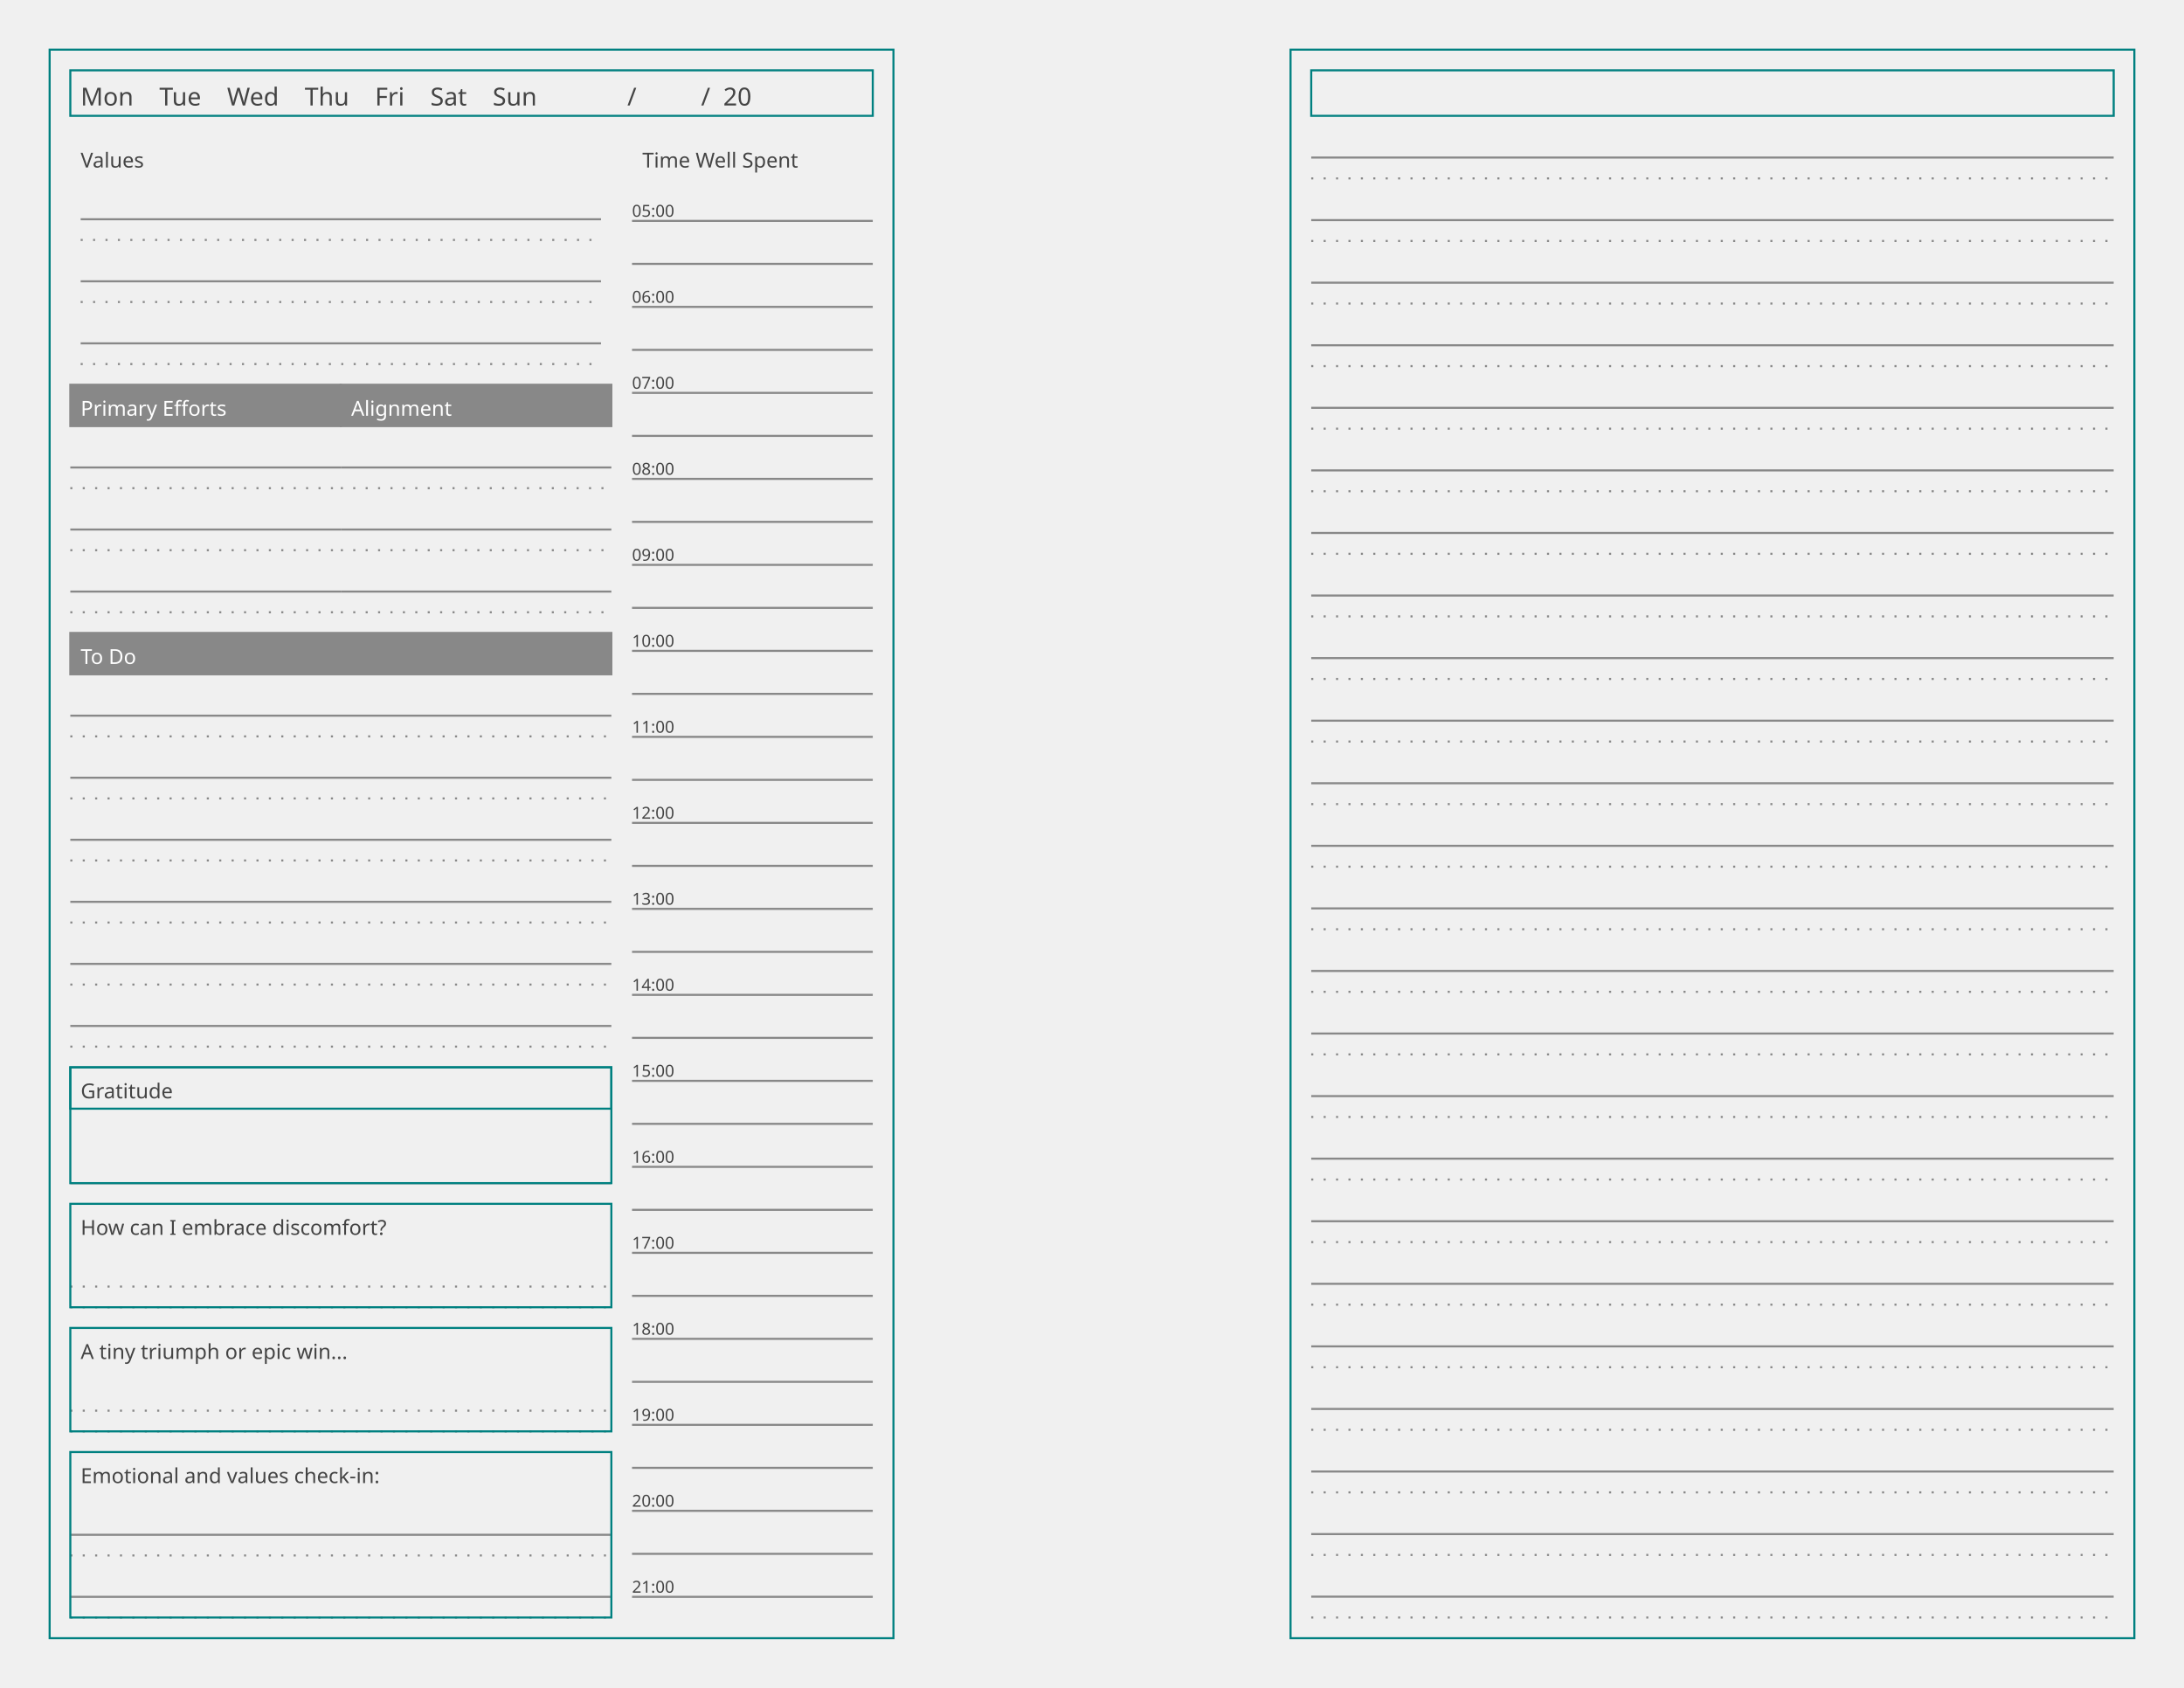
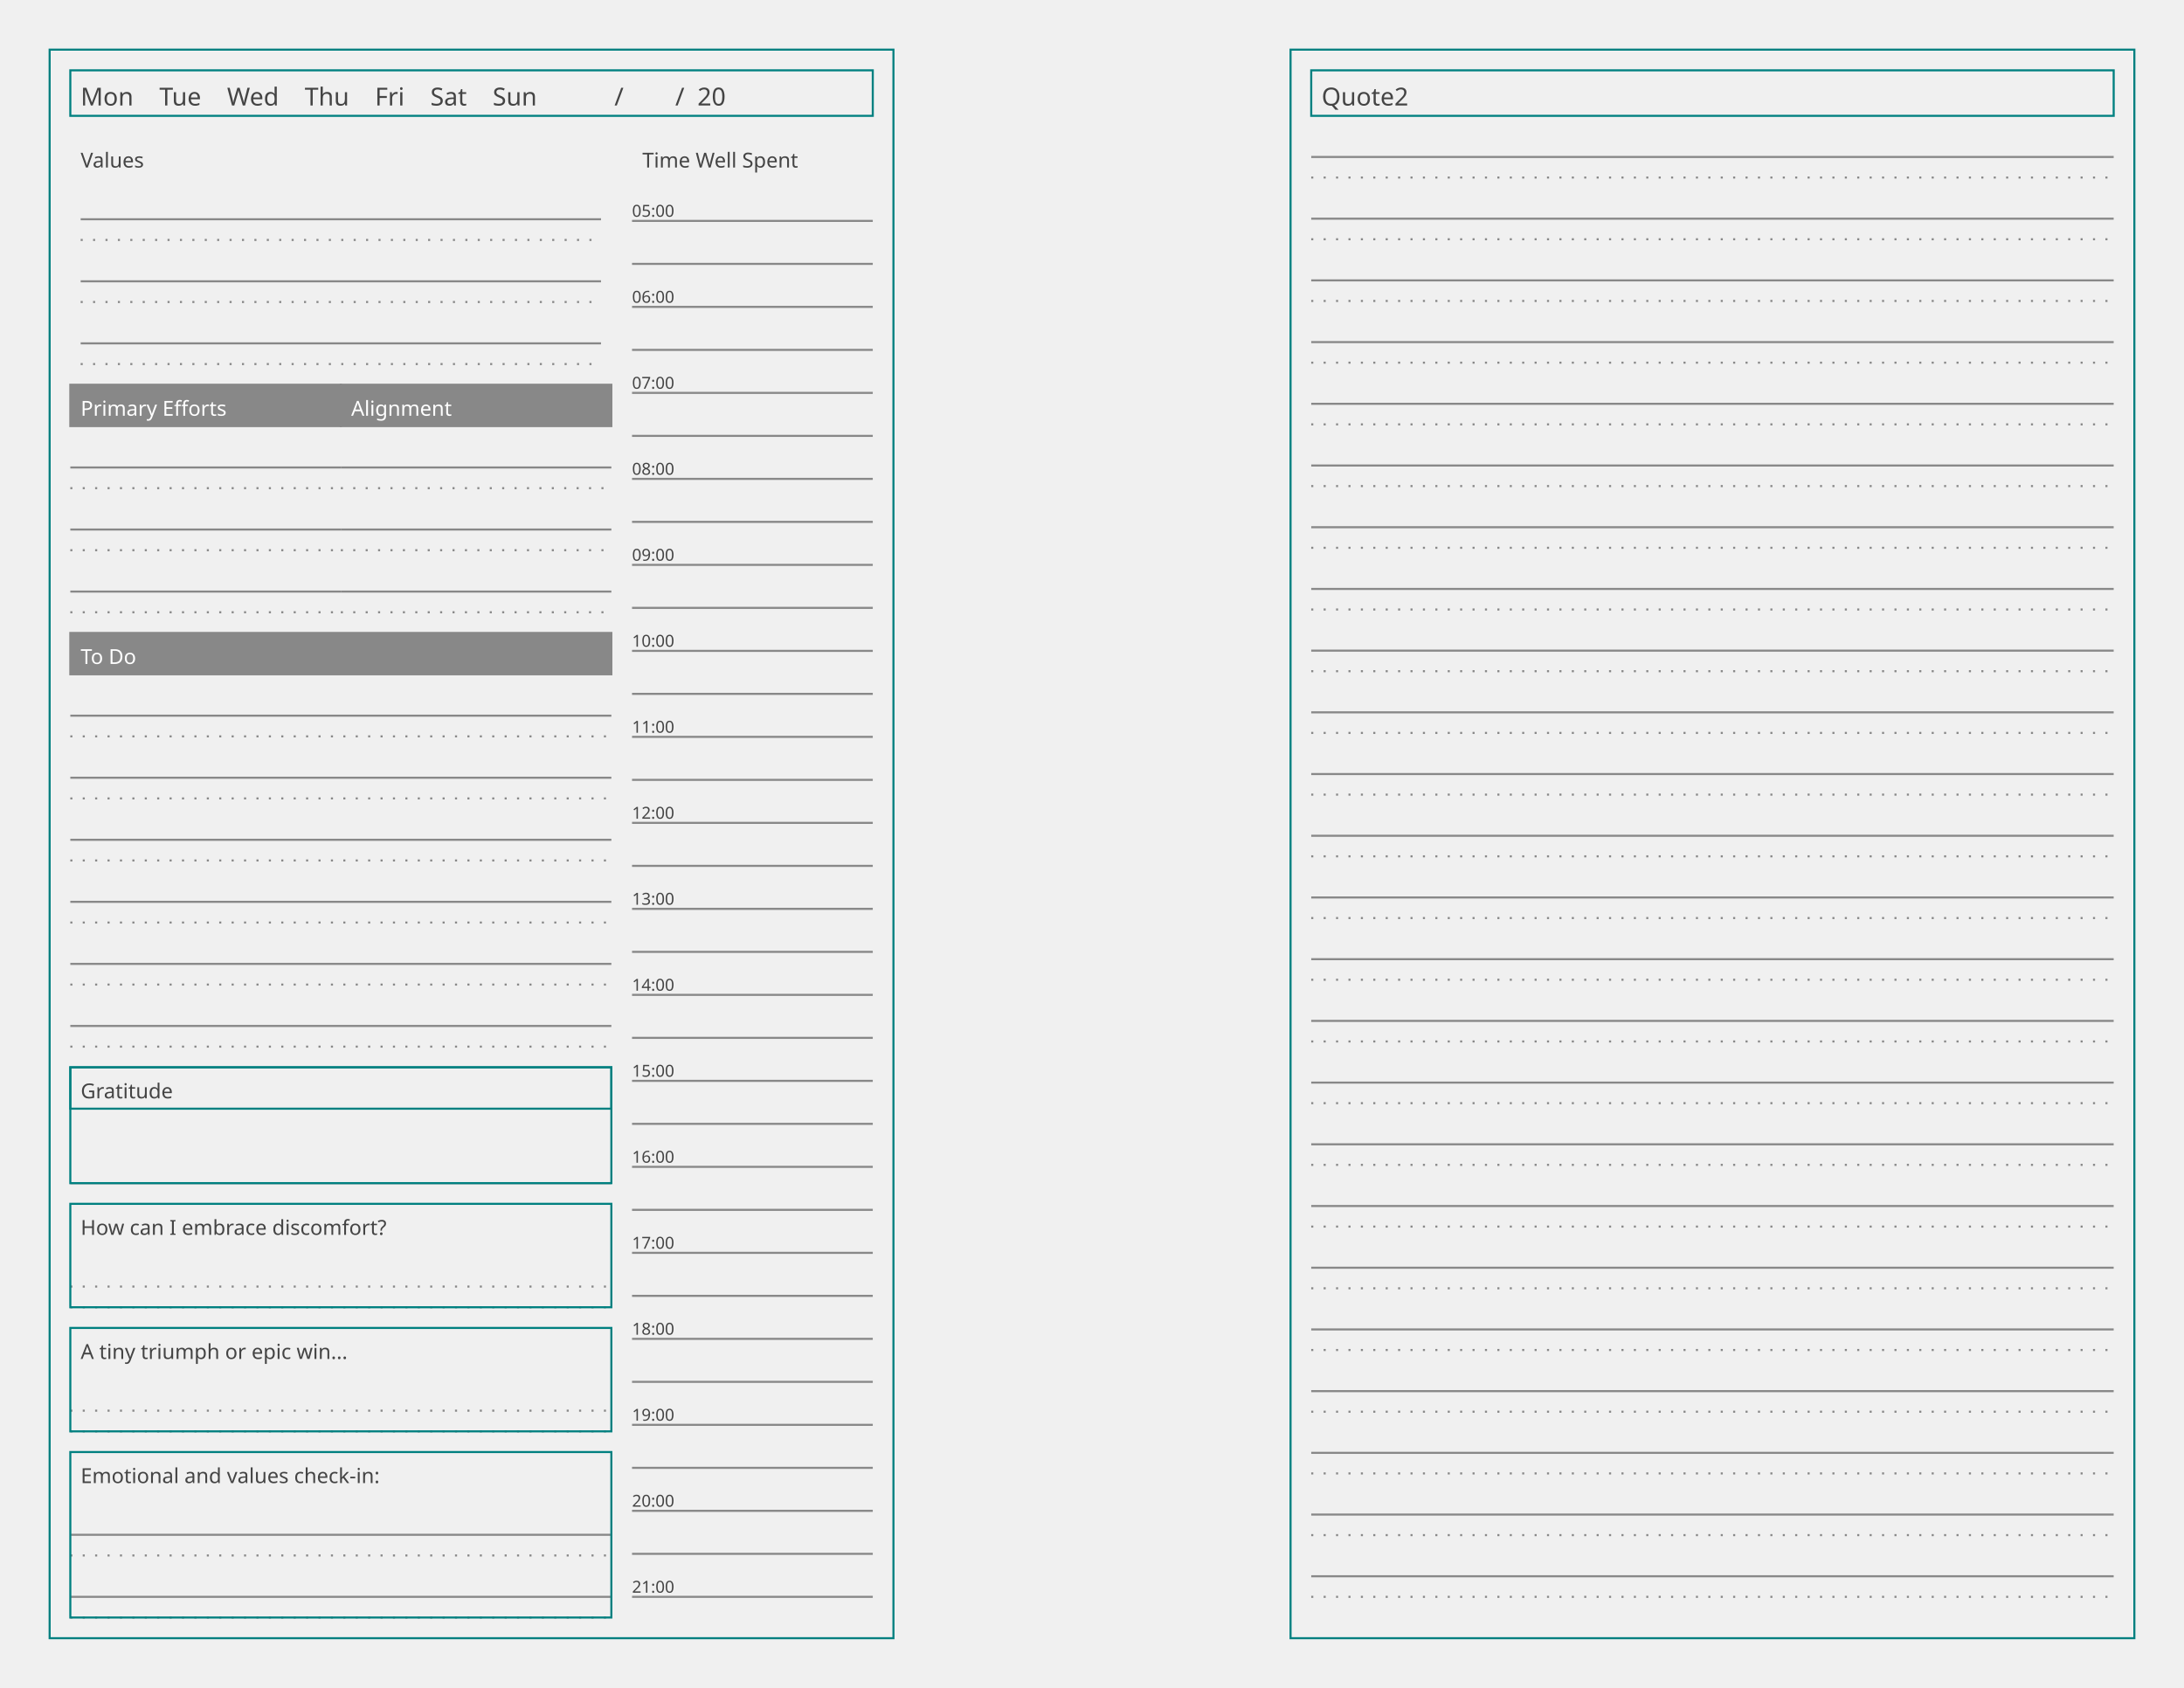
<svg xmlns="http://www.w3.org/2000/svg" baseProfile="tiny" height="8.5in" version="1.2" width="11in">
  <defs />
  <g transform="translate(24.0, 24.0)">
    <rect fill="none" height="768.0" stroke="#008080" width="408.0" x="0" y="0" />
    <g transform="translate(10, 10)">
      <rect fill="none" height="22" stroke="#008080" stroke-width="1" width="388.0" x="0" y="0" />
-       <text alignment-baseline="text-after-edge" fill="#444444" font-family="Trebuchet MS" font-size="12" text-anchor="start" transform="translate(5,17)">Mon    Tue    Wed    Thu    Fri    Sat    Sun              /          /  20          </text>
+       <text alignment-baseline="text-after-edge" fill="#444444" font-family="Trebuchet MS" font-size="12" text-anchor="start" transform="translate(5,17)">Mon    Tue    Wed    Thu    Fri    Sat    Sun            /        /  20        </text>
    </g>
    <g transform="translate(10, 32)">
      <g transform="translate(0,10)">
        <g>
          <g transform="translate(0,0)">
            <text alignment-baseline="text-after-edge" fill="#444444" font-family="Ubuntu Mono" font-size="10" text-anchor="start" transform="translate(5,15)">Values</text>
          </g>
          <g transform="translate(0,20)">
            <g>
              <line stroke="#888888" stroke-dasharray="1,5" stroke-width="1" transform="translate(5,30.0)" x1="0" x2="251.6" y1="0" y2="0" />
              <line stroke="#888888" stroke-dasharray="1,5" stroke-width="1" transform="translate(5,60.0)" x1="0" x2="251.6" y1="0" y2="0" />
              <line stroke="#888888" stroke-dasharray="1,5" stroke-width="1" transform="translate(5,90.0)" x1="0" x2="251.6" y1="0" y2="0" />
            </g>
            <g>
              <line stroke="#888888" stroke-dasharray="1,0" stroke-width="1" transform="translate(5,20.0)" x1="0" x2="251.6" y1="0" y2="0" />
              <line stroke="#888888" stroke-dasharray="1,0" stroke-width="1" transform="translate(5,50.0)" x1="0" x2="251.6" y1="0" y2="0" />
              <line stroke="#888888" stroke-dasharray="1,0" stroke-width="1" transform="translate(5,80.0)" x1="0" x2="251.6" y1="0" y2="0" />
            </g>
          </g>
        </g>
      </g>
-       <g transform="translate(0,130)">
+       <g transform="translate(0,130.0)">
        <g>
          <g transform="translate(0,0)">
            <g>
              <g transform="translate(0,0)">
                <rect fill="#888888" height="20" stroke="#888888" stroke-width="1" width="130.8" x="0" y="0" />
                <text alignment-baseline="text-after-edge" fill="#ffffff" font-family="Trebuchet MS" font-size="10" text-anchor="start" transform="translate(5,15)">Primary Efforts</text>
              </g>
              <g transform="translate(0,20)">
                <g>
                  <line stroke="#888888" stroke-dasharray="1,5" stroke-width="1" transform="translate(0,30.0)" x1="0" x2="130.8" y1="0" y2="0" />
                  <line stroke="#888888" stroke-dasharray="1,5" stroke-width="1" transform="translate(0,60.0)" x1="0" x2="130.8" y1="0" y2="0" />
                  <line stroke="#888888" stroke-dasharray="1,5" stroke-width="1" transform="translate(0,90.0)" x1="0" x2="130.8" y1="0" y2="0" />
                </g>
                <g>
                  <line stroke="#888888" stroke-dasharray="1,0" stroke-width="1" transform="translate(0,20.0)" x1="0" x2="130.8" y1="0" y2="0" />
                  <line stroke="#888888" stroke-dasharray="1,0" stroke-width="1" transform="translate(0,50.0)" x1="0" x2="130.8" y1="0" y2="0" />
                  <line stroke="#888888" stroke-dasharray="1,0" stroke-width="1" transform="translate(0,80.0)" x1="0" x2="130.8" y1="0" y2="0" />
                </g>
              </g>
            </g>
          </g>
          <g transform="translate(130.8,0)">
            <g>
              <g transform="translate(0,0)">
                <rect fill="#888888" height="20" stroke="#888888" stroke-width="1" width="130.8" x="0" y="0" />
                <text alignment-baseline="text-after-edge" fill="#ffffff" font-family="Trebuchet MS" font-size="10" text-anchor="start" transform="translate(5,15)">Alignment</text>
              </g>
              <g transform="translate(0,20)">
                <g>
                  <line stroke="#888888" stroke-dasharray="1,5" stroke-width="1" transform="translate(0,30.0)" x1="0" x2="130.8" y1="0" y2="0" />
                  <line stroke="#888888" stroke-dasharray="1,5" stroke-width="1" transform="translate(0,60.0)" x1="0" x2="130.8" y1="0" y2="0" />
                  <line stroke="#888888" stroke-dasharray="1,5" stroke-width="1" transform="translate(0,90.0)" x1="0" x2="130.8" y1="0" y2="0" />
                </g>
                <g>
                  <line stroke="#888888" stroke-dasharray="1,0" stroke-width="1" transform="translate(0,20.0)" x1="0" x2="130.8" y1="0" y2="0" />
                  <line stroke="#888888" stroke-dasharray="1,0" stroke-width="1" transform="translate(0,50.0)" x1="0" x2="130.8" y1="0" y2="0" />
                  <line stroke="#888888" stroke-dasharray="1,0" stroke-width="1" transform="translate(0,80.0)" x1="0" x2="130.8" y1="0" y2="0" />
                </g>
              </g>
            </g>
          </g>
        </g>
      </g>
-       <g transform="translate(0,250)">
+       <g transform="translate(0,250.0)">
        <g>
          <g transform="translate(0,0)">
            <rect fill="#888888" height="20" stroke="#888888" stroke-width="1" width="261.6" x="0" y="0" />
            <text alignment-baseline="text-after-edge" fill="#ffffff" font-family="Ubuntu Mono" font-size="10" text-anchor="start" transform="translate(5,15)">To Do</text>
          </g>
          <g transform="translate(0,20)">
            <g>
              <line stroke="#888888" stroke-dasharray="1,5" stroke-width="1" transform="translate(0,30.0)" x1="0" x2="261.6" y1="0" y2="0" />
              <line stroke="#888888" stroke-dasharray="1,5" stroke-width="1" transform="translate(0,60.0)" x1="0" x2="261.6" y1="0" y2="0" />
              <line stroke="#888888" stroke-dasharray="1,5" stroke-width="1" transform="translate(0,90.0)" x1="0" x2="261.6" y1="0" y2="0" />
              <line stroke="#888888" stroke-dasharray="1,5" stroke-width="1" transform="translate(0,120.0)" x1="0" x2="261.6" y1="0" y2="0" />
              <line stroke="#888888" stroke-dasharray="1,5" stroke-width="1" transform="translate(0,150.0)" x1="0" x2="261.6" y1="0" y2="0" />
              <line stroke="#888888" stroke-dasharray="1,5" stroke-width="1" transform="translate(0,180.0)" x1="0" x2="261.6" y1="0" y2="0" />
            </g>
            <g>
              <line stroke="#888888" stroke-dasharray="1,0" stroke-width="1" transform="translate(0,20.0)" x1="0" x2="261.6" y1="0" y2="0" />
              <line stroke="#888888" stroke-dasharray="1,0" stroke-width="1" transform="translate(0,50.0)" x1="0" x2="261.6" y1="0" y2="0" />
              <line stroke="#888888" stroke-dasharray="1,0" stroke-width="1" transform="translate(0,80.0)" x1="0" x2="261.6" y1="0" y2="0" />
              <line stroke="#888888" stroke-dasharray="1,0" stroke-width="1" transform="translate(0,110.0)" x1="0" x2="261.6" y1="0" y2="0" />
              <line stroke="#888888" stroke-dasharray="1,0" stroke-width="1" transform="translate(0,140.0)" x1="0" x2="261.6" y1="0" y2="0" />
              <line stroke="#888888" stroke-dasharray="1,0" stroke-width="1" transform="translate(0,170.0)" x1="0" x2="261.6" y1="0" y2="0" />
            </g>
          </g>
        </g>
      </g>
-       <g transform="translate(0,460)">
+       <g transform="translate(0,460.0)">
        <g>
          <g transform="translate(0,0)">
            <rect fill="none" height="20" stroke="#008080" stroke-width="1" width="261.6" x="0" y="0" />
            <text alignment-baseline="text-after-edge" fill="#444444" font-family="Trebuchet MS" font-size="10" text-anchor="start" transform="translate(5,15)">Gratitude</text>
          </g>
          <g transform="translate(0,20)">
            <line stroke="#888888" stroke-dasharray="1,0" stroke-width="1" transform="translate(0,36.0)" x1="0" x2="261.6" y1="0" y2="0" />
          </g>
        </g>
        <rect fill="none" height="56.0" stroke="#008080" stroke-width="1" width="261.6" x="0" y="0" />
      </g>
      <g transform="translate(0,526.0)">
        <g>
          <g transform="translate(0,0)">
            <text alignment-baseline="text-after-edge" fill="#444444" font-family="Ubuntu Mono" font-size="10" text-anchor="start" transform="translate(5,15)">How can I embrace discomfort?</text>
          </g>
          <g transform="translate(0,20)">
            <g>
              <line stroke="#888888" stroke-dasharray="1,5" stroke-width="1" transform="translate(0,30.0)" x1="0" x2="261.6" y1="0" y2="0" />
            </g>
            <g>
              <line stroke="#888888" stroke-dasharray="1,5" stroke-width="1" transform="translate(0,20.0)" x1="0" x2="261.6" y1="0" y2="0" />
            </g>
          </g>
        </g>
        <rect fill="none" height="50" stroke="#008080" stroke-width="1" width="261.6" x="0" y="0" />
      </g>
      <g transform="translate(0,586.0)">
        <g>
          <g transform="translate(0,0)">
            <text alignment-baseline="text-after-edge" fill="#444444" font-family="Ubuntu Mono" font-size="10" text-anchor="start" transform="translate(5,15)">A tiny triumph or epic win...</text>
          </g>
          <g transform="translate(0,20)">
            <g>
              <line stroke="#888888" stroke-dasharray="1,5" stroke-width="1" transform="translate(0,30.0)" x1="0" x2="261.6" y1="0" y2="0" />
            </g>
            <g>
              <line stroke="#888888" stroke-dasharray="1,5" stroke-width="1" transform="translate(0,20.0)" x1="0" x2="261.6" y1="0" y2="0" />
            </g>
          </g>
        </g>
        <rect fill="none" height="50" stroke="#008080" stroke-width="1" width="261.6" x="0" y="0" />
      </g>
      <g transform="translate(0,646.0)">
        <g>
          <g transform="translate(0,0)">
            <text alignment-baseline="text-after-edge" fill="#444444" font-family="Ubuntu Mono" font-size="10" text-anchor="start" transform="translate(5,15)">Emotional and values check-in:</text>
          </g>
          <g transform="translate(0,20)">
            <g>
              <line stroke="#888888" stroke-dasharray="1,5" stroke-width="1" transform="translate(0,30.0)" x1="0" x2="261.6" y1="0" y2="0" />
              <line stroke="#888888" stroke-dasharray="1,5" stroke-width="1" transform="translate(0,60.0)" x1="0" x2="261.6" y1="0" y2="0" />
            </g>
            <g>
              <line stroke="#888888" stroke-dasharray="1,0" stroke-width="1" transform="translate(0,20.0)" x1="0" x2="261.6" y1="0" y2="0" />
              <line stroke="#888888" stroke-dasharray="1,0" stroke-width="1" transform="translate(0,50.0)" x1="0" x2="261.6" y1="0" y2="0" />
            </g>
          </g>
        </g>
        <rect fill="none" height="80" stroke="#008080" stroke-width="1" width="261.6" x="0" y="0" />
      </g>
    </g>
    <g transform="translate(281.6,32)">
      <g>
        <rect fill="none" height="20" stroke="none" width="116.4" x="0" y="10" />
        <text alignment-baseline="text-after-edge" fill="#444444" font-family="Ubuntu Mono" font-size="10" text-anchor="start" x="5" y="25">Time Well Spent</text>
      </g>
      <g>
        <text alignment-baseline="text-after-edge" fill="#444444" font-family="Ubuntu Mono" font-size="8" text-anchor="start" x="0" y="48.788">05:00</text>
        <line stroke="#888888" x1="0" x2="116.4" y1="50.788" y2="50.788" />
        <line stroke="#888888" x1="0" x2="116.4" y1="71.576" y2="71.576" />
        <text alignment-baseline="text-after-edge" fill="#444444" font-family="Ubuntu Mono" font-size="8" text-anchor="start" x="0" y="90.364">06:00</text>
        <line stroke="#888888" x1="0" x2="116.4" y1="92.364" y2="92.364" />
        <line stroke="#888888" x1="0" x2="116.4" y1="113.152" y2="113.152" />
        <text alignment-baseline="text-after-edge" fill="#444444" font-family="Ubuntu Mono" font-size="8" text-anchor="start" x="0" y="131.939">07:00</text>
        <line stroke="#888888" x1="0" x2="116.4" y1="133.939" y2="133.939" />
        <line stroke="#888888" x1="0" x2="116.4" y1="154.727" y2="154.727" />
        <text alignment-baseline="text-after-edge" fill="#444444" font-family="Ubuntu Mono" font-size="8" text-anchor="start" x="0" y="173.515">08:00</text>
        <line stroke="#888888" x1="0" x2="116.4" y1="175.515" y2="175.515" />
        <line stroke="#888888" x1="0" x2="116.4" y1="196.303" y2="196.303" />
        <text alignment-baseline="text-after-edge" fill="#444444" font-family="Ubuntu Mono" font-size="8" text-anchor="start" x="0" y="215.091">09:00</text>
        <line stroke="#888888" x1="0" x2="116.4" y1="217.091" y2="217.091" />
        <line stroke="#888888" x1="0" x2="116.4" y1="237.879" y2="237.879" />
        <text alignment-baseline="text-after-edge" fill="#444444" font-family="Ubuntu Mono" font-size="8" text-anchor="start" x="0" y="256.667">10:00</text>
        <line stroke="#888888" x1="0" x2="116.4" y1="258.667" y2="258.667" />
        <line stroke="#888888" x1="0" x2="116.4" y1="279.455" y2="279.455" />
        <text alignment-baseline="text-after-edge" fill="#444444" font-family="Ubuntu Mono" font-size="8" text-anchor="start" x="0" y="298.242">11:00</text>
        <line stroke="#888888" x1="0" x2="116.4" y1="300.242" y2="300.242" />
        <line stroke="#888888" x1="0" x2="116.4" y1="321.03" y2="321.03" />
        <text alignment-baseline="text-after-edge" fill="#444444" font-family="Ubuntu Mono" font-size="8" text-anchor="start" x="0" y="339.818">12:00</text>
        <line stroke="#888888" x1="0" x2="116.4" y1="341.818" y2="341.818" />
        <line stroke="#888888" x1="0" x2="116.4" y1="362.606" y2="362.606" />
        <text alignment-baseline="text-after-edge" fill="#444444" font-family="Ubuntu Mono" font-size="8" text-anchor="start" x="0" y="381.394">13:00</text>
        <line stroke="#888888" x1="0" x2="116.4" y1="383.394" y2="383.394" />
        <line stroke="#888888" x1="0" x2="116.4" y1="404.182" y2="404.182" />
        <text alignment-baseline="text-after-edge" fill="#444444" font-family="Ubuntu Mono" font-size="8" text-anchor="start" x="0" y="422.97">14:00</text>
        <line stroke="#888888" x1="0" x2="116.4" y1="424.97" y2="424.97" />
        <line stroke="#888888" x1="0" x2="116.4" y1="445.758" y2="445.758" />
        <text alignment-baseline="text-after-edge" fill="#444444" font-family="Ubuntu Mono" font-size="8" text-anchor="start" x="0" y="464.545">15:00</text>
        <line stroke="#888888" x1="0" x2="116.4" y1="466.545" y2="466.545" />
        <line stroke="#888888" x1="0" x2="116.4" y1="487.333" y2="487.333" />
        <text alignment-baseline="text-after-edge" fill="#444444" font-family="Ubuntu Mono" font-size="8" text-anchor="start" x="0" y="506.121">16:00</text>
        <line stroke="#888888" x1="0" x2="116.4" y1="508.121" y2="508.121" />
        <line stroke="#888888" x1="0" x2="116.4" y1="528.909" y2="528.909" />
        <text alignment-baseline="text-after-edge" fill="#444444" font-family="Ubuntu Mono" font-size="8" text-anchor="start" x="0" y="547.697">17:00</text>
        <line stroke="#888888" x1="0" x2="116.4" y1="549.697" y2="549.697" />
        <line stroke="#888888" x1="0" x2="116.4" y1="570.485" y2="570.485" />
        <text alignment-baseline="text-after-edge" fill="#444444" font-family="Ubuntu Mono" font-size="8" text-anchor="start" x="0" y="589.273">18:00</text>
        <line stroke="#888888" x1="0" x2="116.4" y1="591.273" y2="591.273" />
        <line stroke="#888888" x1="0" x2="116.4" y1="612.061" y2="612.061" />
        <text alignment-baseline="text-after-edge" fill="#444444" font-family="Ubuntu Mono" font-size="8" text-anchor="start" x="0" y="630.848">19:00</text>
        <line stroke="#888888" x1="0" x2="116.4" y1="632.848" y2="632.848" />
        <line stroke="#888888" x1="0" x2="116.4" y1="653.636" y2="653.636" />
        <text alignment-baseline="text-after-edge" fill="#444444" font-family="Ubuntu Mono" font-size="8" text-anchor="start" x="0" y="672.424">20:00</text>
        <line stroke="#888888" x1="0" x2="116.4" y1="674.424" y2="674.424" />
        <line stroke="#888888" x1="0" x2="116.4" y1="695.212" y2="695.212" />
        <text alignment-baseline="text-after-edge" fill="#444444" font-family="Ubuntu Mono" font-size="8" text-anchor="start" x="0" y="714.0">21:00</text>
        <line stroke="#888888" x1="0" x2="116.4" y1="716.0" y2="716.0" />
      </g>
    </g>
  </g>
  <g transform="translate(624.0, 24.0)">
    <rect fill="none" height="768.0" stroke="#008080" width="408.0" x="0" y="0" />
    <g transform="translate(10, 10)">
      <rect fill="none" height="22" stroke="#008080" stroke-width="1" width="388.0" x="0" y="0" />
-       <text alignment-baseline="text-after-edge" fill="#444444" font-family="Trebuchet MS" font-size="12" text-anchor="start" transform="translate(5,17)" />
+       <text alignment-baseline="text-after-edge" fill="#444444" font-family="Trebuchet MS" font-size="12" text-anchor="start" transform="translate(5,17)">Quote2</text>
    </g>
    <g transform="translate(10, 32)">
      <g transform="translate(0,0)">
        <g>
-           <line stroke="#888888" stroke-dasharray="1,5" stroke-width="1" transform="translate(0,30.25)" x1="0" x2="388.0" y1="0" y2="0" />
-           <line stroke="#888888" stroke-dasharray="1,5" stroke-width="1" transform="translate(0,60.5)" x1="0" x2="388.0" y1="0" y2="0" />
-           <line stroke="#888888" stroke-dasharray="1,5" stroke-width="1" transform="translate(0,90.75)" x1="0" x2="388.0" y1="0" y2="0" />
-           <line stroke="#888888" stroke-dasharray="1,5" stroke-width="1" transform="translate(0,121.0)" x1="0" x2="388.0" y1="0" y2="0" />
-           <line stroke="#888888" stroke-dasharray="1,5" stroke-width="1" transform="translate(0,151.25)" x1="0" x2="388.0" y1="0" y2="0" />
-           <line stroke="#888888" stroke-dasharray="1,5" stroke-width="1" transform="translate(0,181.5)" x1="0" x2="388.0" y1="0" y2="0" />
-           <line stroke="#888888" stroke-dasharray="1,5" stroke-width="1" transform="translate(0,211.75)" x1="0" x2="388.0" y1="0" y2="0" />
-           <line stroke="#888888" stroke-dasharray="1,5" stroke-width="1" transform="translate(0,242.0)" x1="0" x2="388.0" y1="0" y2="0" />
-           <line stroke="#888888" stroke-dasharray="1,5" stroke-width="1" transform="translate(0,272.25)" x1="0" x2="388.0" y1="0" y2="0" />
-           <line stroke="#888888" stroke-dasharray="1,5" stroke-width="1" transform="translate(0,302.5)" x1="0" x2="388.0" y1="0" y2="0" />
-           <line stroke="#888888" stroke-dasharray="1,5" stroke-width="1" transform="translate(0,332.75)" x1="0" x2="388.0" y1="0" y2="0" />
-           <line stroke="#888888" stroke-dasharray="1,5" stroke-width="1" transform="translate(0,363.0)" x1="0" x2="388.0" y1="0" y2="0" />
-           <line stroke="#888888" stroke-dasharray="1,5" stroke-width="1" transform="translate(0,393.25)" x1="0" x2="388.0" y1="0" y2="0" />
-           <line stroke="#888888" stroke-dasharray="1,5" stroke-width="1" transform="translate(0,423.5)" x1="0" x2="388.0" y1="0" y2="0" />
-           <line stroke="#888888" stroke-dasharray="1,5" stroke-width="1" transform="translate(0,453.75)" x1="0" x2="388.0" y1="0" y2="0" />
-           <line stroke="#888888" stroke-dasharray="1,5" stroke-width="1" transform="translate(0,484.0)" x1="0" x2="388.0" y1="0" y2="0" />
-           <line stroke="#888888" stroke-dasharray="1,5" stroke-width="1" transform="translate(0,514.25)" x1="0" x2="388.0" y1="0" y2="0" />
-           <line stroke="#888888" stroke-dasharray="1,5" stroke-width="1" transform="translate(0,544.5)" x1="0" x2="388.0" y1="0" y2="0" />
-           <line stroke="#888888" stroke-dasharray="1,5" stroke-width="1" transform="translate(0,574.75)" x1="0" x2="388.0" y1="0" y2="0" />
-           <line stroke="#888888" stroke-dasharray="1,5" stroke-width="1" transform="translate(0,605.0)" x1="0" x2="388.0" y1="0" y2="0" />
-           <line stroke="#888888" stroke-dasharray="1,5" stroke-width="1" transform="translate(0,635.25)" x1="0" x2="388.0" y1="0" y2="0" />
-           <line stroke="#888888" stroke-dasharray="1,5" stroke-width="1" transform="translate(0,665.5)" x1="0" x2="388.0" y1="0" y2="0" />
-           <line stroke="#888888" stroke-dasharray="1,5" stroke-width="1" transform="translate(0,695.75)" x1="0" x2="388.0" y1="0" y2="0" />
-           <line stroke="#888888" stroke-dasharray="1,5" stroke-width="1" transform="translate(0,726.0)" x1="0" x2="388.0" y1="0" y2="0" />
-         </g>
-         <g>
-           <line stroke="#888888" stroke-dasharray="1,0" stroke-width="1" transform="translate(0,20.16667)" x1="0" x2="388.0" y1="0" y2="0" />
-           <line stroke="#888888" stroke-dasharray="1,0" stroke-width="1" transform="translate(0,50.41667)" x1="0" x2="388.0" y1="0" y2="0" />
-           <line stroke="#888888" stroke-dasharray="1,0" stroke-width="1" transform="translate(0,80.66667)" x1="0" x2="388.0" y1="0" y2="0" />
-           <line stroke="#888888" stroke-dasharray="1,0" stroke-width="1" transform="translate(0,110.9167)" x1="0" x2="388.0" y1="0" y2="0" />
-           <line stroke="#888888" stroke-dasharray="1,0" stroke-width="1" transform="translate(0,141.1667)" x1="0" x2="388.0" y1="0" y2="0" />
-           <line stroke="#888888" stroke-dasharray="1,0" stroke-width="1" transform="translate(0,171.4167)" x1="0" x2="388.0" y1="0" y2="0" />
-           <line stroke="#888888" stroke-dasharray="1,0" stroke-width="1" transform="translate(0,201.6667)" x1="0" x2="388.0" y1="0" y2="0" />
-           <line stroke="#888888" stroke-dasharray="1,0" stroke-width="1" transform="translate(0,231.9167)" x1="0" x2="388.0" y1="0" y2="0" />
-           <line stroke="#888888" stroke-dasharray="1,0" stroke-width="1" transform="translate(0,262.1667)" x1="0" x2="388.0" y1="0" y2="0" />
-           <line stroke="#888888" stroke-dasharray="1,0" stroke-width="1" transform="translate(0,292.4167)" x1="0" x2="388.0" y1="0" y2="0" />
-           <line stroke="#888888" stroke-dasharray="1,0" stroke-width="1" transform="translate(0,322.6667)" x1="0" x2="388.0" y1="0" y2="0" />
-           <line stroke="#888888" stroke-dasharray="1,0" stroke-width="1" transform="translate(0,352.9167)" x1="0" x2="388.0" y1="0" y2="0" />
-           <line stroke="#888888" stroke-dasharray="1,0" stroke-width="1" transform="translate(0,383.1667)" x1="0" x2="388.0" y1="0" y2="0" />
-           <line stroke="#888888" stroke-dasharray="1,0" stroke-width="1" transform="translate(0,413.4167)" x1="0" x2="388.0" y1="0" y2="0" />
-           <line stroke="#888888" stroke-dasharray="1,0" stroke-width="1" transform="translate(0,443.6667)" x1="0" x2="388.0" y1="0" y2="0" />
-           <line stroke="#888888" stroke-dasharray="1,0" stroke-width="1" transform="translate(0,473.9167)" x1="0" x2="388.0" y1="0" y2="0" />
-           <line stroke="#888888" stroke-dasharray="1,0" stroke-width="1" transform="translate(0,504.1667)" x1="0" x2="388.0" y1="0" y2="0" />
-           <line stroke="#888888" stroke-dasharray="1,0" stroke-width="1" transform="translate(0,534.4167)" x1="0" x2="388.0" y1="0" y2="0" />
-           <line stroke="#888888" stroke-dasharray="1,0" stroke-width="1" transform="translate(0,564.6667)" x1="0" x2="388.0" y1="0" y2="0" />
-           <line stroke="#888888" stroke-dasharray="1,0" stroke-width="1" transform="translate(0,594.9167)" x1="0" x2="388.0" y1="0" y2="0" />
-           <line stroke="#888888" stroke-dasharray="1,0" stroke-width="1" transform="translate(0,625.1667)" x1="0" x2="388.0" y1="0" y2="0" />
-           <line stroke="#888888" stroke-dasharray="1,0" stroke-width="1" transform="translate(0,655.4167)" x1="0" x2="388.0" y1="0" y2="0" />
-           <line stroke="#888888" stroke-dasharray="1,0" stroke-width="1" transform="translate(0,685.6667)" x1="0" x2="388.0" y1="0" y2="0" />
-           <line stroke="#888888" stroke-dasharray="1,0" stroke-width="1" transform="translate(0,715.9167)" x1="0" x2="388.0" y1="0" y2="0" />
+           <line stroke="#888888" stroke-dasharray="1,5" stroke-width="1" transform="translate(0,29.83333)" x1="0" x2="388.0" y1="0" y2="0" />
+           <line stroke="#888888" stroke-dasharray="1,5" stroke-width="1" transform="translate(0,59.66667)" x1="0" x2="388.0" y1="0" y2="0" />
+           <line stroke="#888888" stroke-dasharray="1,5" stroke-width="1" transform="translate(0,89.5)" x1="0" x2="388.0" y1="0" y2="0" />
+           <line stroke="#888888" stroke-dasharray="1,5" stroke-width="1" transform="translate(0,119.3333)" x1="0" x2="388.0" y1="0" y2="0" />
+           <line stroke="#888888" stroke-dasharray="1,5" stroke-width="1" transform="translate(0,149.1667)" x1="0" x2="388.0" y1="0" y2="0" />
+           <line stroke="#888888" stroke-dasharray="1,5" stroke-width="1" transform="translate(0,179.0)" x1="0" x2="388.0" y1="0" y2="0" />
+           <line stroke="#888888" stroke-dasharray="1,5" stroke-width="1" transform="translate(0,208.8333)" x1="0" x2="388.0" y1="0" y2="0" />
+           <line stroke="#888888" stroke-dasharray="1,5" stroke-width="1" transform="translate(0,238.6667)" x1="0" x2="388.0" y1="0" y2="0" />
+           <line stroke="#888888" stroke-dasharray="1,5" stroke-width="1" transform="translate(0,268.5)" x1="0" x2="388.0" y1="0" y2="0" />
+           <line stroke="#888888" stroke-dasharray="1,5" stroke-width="1" transform="translate(0,298.3333)" x1="0" x2="388.0" y1="0" y2="0" />
+           <line stroke="#888888" stroke-dasharray="1,5" stroke-width="1" transform="translate(0,328.1667)" x1="0" x2="388.0" y1="0" y2="0" />
+           <line stroke="#888888" stroke-dasharray="1,5" stroke-width="1" transform="translate(0,358)" x1="0" x2="388.0" y1="0" y2="0" />
+           <line stroke="#888888" stroke-dasharray="1,5" stroke-width="1" transform="translate(0,387.8333)" x1="0" x2="388.0" y1="0" y2="0" />
+           <line stroke="#888888" stroke-dasharray="1,5" stroke-width="1" transform="translate(0,417.6667)" x1="0" x2="388.0" y1="0" y2="0" />
+           <line stroke="#888888" stroke-dasharray="1,5" stroke-width="1" transform="translate(0,447.5)" x1="0" x2="388.0" y1="0" y2="0" />
+           <line stroke="#888888" stroke-dasharray="1,5" stroke-width="1" transform="translate(0,477.3333)" x1="0" x2="388.0" y1="0" y2="0" />
+           <line stroke="#888888" stroke-dasharray="1,5" stroke-width="1" transform="translate(0,507.1667)" x1="0" x2="388.0" y1="0" y2="0" />
+           <line stroke="#888888" stroke-dasharray="1,5" stroke-width="1" transform="translate(0,537)" x1="0" x2="388.0" y1="0" y2="0" />
+           <line stroke="#888888" stroke-dasharray="1,5" stroke-width="1" transform="translate(0,566.8333)" x1="0" x2="388.0" y1="0" y2="0" />
+           <line stroke="#888888" stroke-dasharray="1,5" stroke-width="1" transform="translate(0,596.6667)" x1="0" x2="388.0" y1="0" y2="0" />
+           <line stroke="#888888" stroke-dasharray="1,5" stroke-width="1" transform="translate(0,626.5)" x1="0" x2="388.0" y1="0" y2="0" />
+           <line stroke="#888888" stroke-dasharray="1,5" stroke-width="1" transform="translate(0,656.3333)" x1="0" x2="388.0" y1="0" y2="0" />
+           <line stroke="#888888" stroke-dasharray="1,5" stroke-width="1" transform="translate(0,686.1667)" x1="0" x2="388.0" y1="0" y2="0" />
+           <line stroke="#888888" stroke-dasharray="1,5" stroke-width="1" transform="translate(0,716)" x1="0" x2="388.0" y1="0" y2="0" />
+         </g>
+         <g>
+           <line stroke="#888888" stroke-dasharray="1,0" stroke-width="1" transform="translate(0,19.88889)" x1="0" x2="388.0" y1="0" y2="0" />
+           <line stroke="#888888" stroke-dasharray="1,0" stroke-width="1" transform="translate(0,49.72222)" x1="0" x2="388.0" y1="0" y2="0" />
+           <line stroke="#888888" stroke-dasharray="1,0" stroke-width="1" transform="translate(0,79.55556)" x1="0" x2="388.0" y1="0" y2="0" />
+           <line stroke="#888888" stroke-dasharray="1,0" stroke-width="1" transform="translate(0,109.3889)" x1="0" x2="388.0" y1="0" y2="0" />
+           <line stroke="#888888" stroke-dasharray="1,0" stroke-width="1" transform="translate(0,139.2222)" x1="0" x2="388.0" y1="0" y2="0" />
+           <line stroke="#888888" stroke-dasharray="1,0" stroke-width="1" transform="translate(0,169.0556)" x1="0" x2="388.0" y1="0" y2="0" />
+           <line stroke="#888888" stroke-dasharray="1,0" stroke-width="1" transform="translate(0,198.8889)" x1="0" x2="388.0" y1="0" y2="0" />
+           <line stroke="#888888" stroke-dasharray="1,0" stroke-width="1" transform="translate(0,228.7222)" x1="0" x2="388.0" y1="0" y2="0" />
+           <line stroke="#888888" stroke-dasharray="1,0" stroke-width="1" transform="translate(0,258.5556)" x1="0" x2="388.0" y1="0" y2="0" />
+           <line stroke="#888888" stroke-dasharray="1,0" stroke-width="1" transform="translate(0,288.3889)" x1="0" x2="388.0" y1="0" y2="0" />
+           <line stroke="#888888" stroke-dasharray="1,0" stroke-width="1" transform="translate(0,318.2222)" x1="0" x2="388.0" y1="0" y2="0" />
+           <line stroke="#888888" stroke-dasharray="1,0" stroke-width="1" transform="translate(0,348.0556)" x1="0" x2="388.0" y1="0" y2="0" />
+           <line stroke="#888888" stroke-dasharray="1,0" stroke-width="1" transform="translate(0,377.8889)" x1="0" x2="388.0" y1="0" y2="0" />
+           <line stroke="#888888" stroke-dasharray="1,0" stroke-width="1" transform="translate(0,407.7222)" x1="0" x2="388.0" y1="0" y2="0" />
+           <line stroke="#888888" stroke-dasharray="1,0" stroke-width="1" transform="translate(0,437.5556)" x1="0" x2="388.0" y1="0" y2="0" />
+           <line stroke="#888888" stroke-dasharray="1,0" stroke-width="1" transform="translate(0,467.3889)" x1="0" x2="388.0" y1="0" y2="0" />
+           <line stroke="#888888" stroke-dasharray="1,0" stroke-width="1" transform="translate(0,497.2222)" x1="0" x2="388.0" y1="0" y2="0" />
+           <line stroke="#888888" stroke-dasharray="1,0" stroke-width="1" transform="translate(0,527.0556)" x1="0" x2="388.0" y1="0" y2="0" />
+           <line stroke="#888888" stroke-dasharray="1,0" stroke-width="1" transform="translate(0,556.8889)" x1="0" x2="388.0" y1="0" y2="0" />
+           <line stroke="#888888" stroke-dasharray="1,0" stroke-width="1" transform="translate(0,586.7222)" x1="0" x2="388.0" y1="0" y2="0" />
+           <line stroke="#888888" stroke-dasharray="1,0" stroke-width="1" transform="translate(0,616.5556)" x1="0" x2="388.0" y1="0" y2="0" />
+           <line stroke="#888888" stroke-dasharray="1,0" stroke-width="1" transform="translate(0,646.3889)" x1="0" x2="388.0" y1="0" y2="0" />
+           <line stroke="#888888" stroke-dasharray="1,0" stroke-width="1" transform="translate(0,676.2222)" x1="0" x2="388.0" y1="0" y2="0" />
+           <line stroke="#888888" stroke-dasharray="1,0" stroke-width="1" transform="translate(0,706.0556)" x1="0" x2="388.0" y1="0" y2="0" />
        </g>
      </g>
    </g>
  </g>
</svg>
